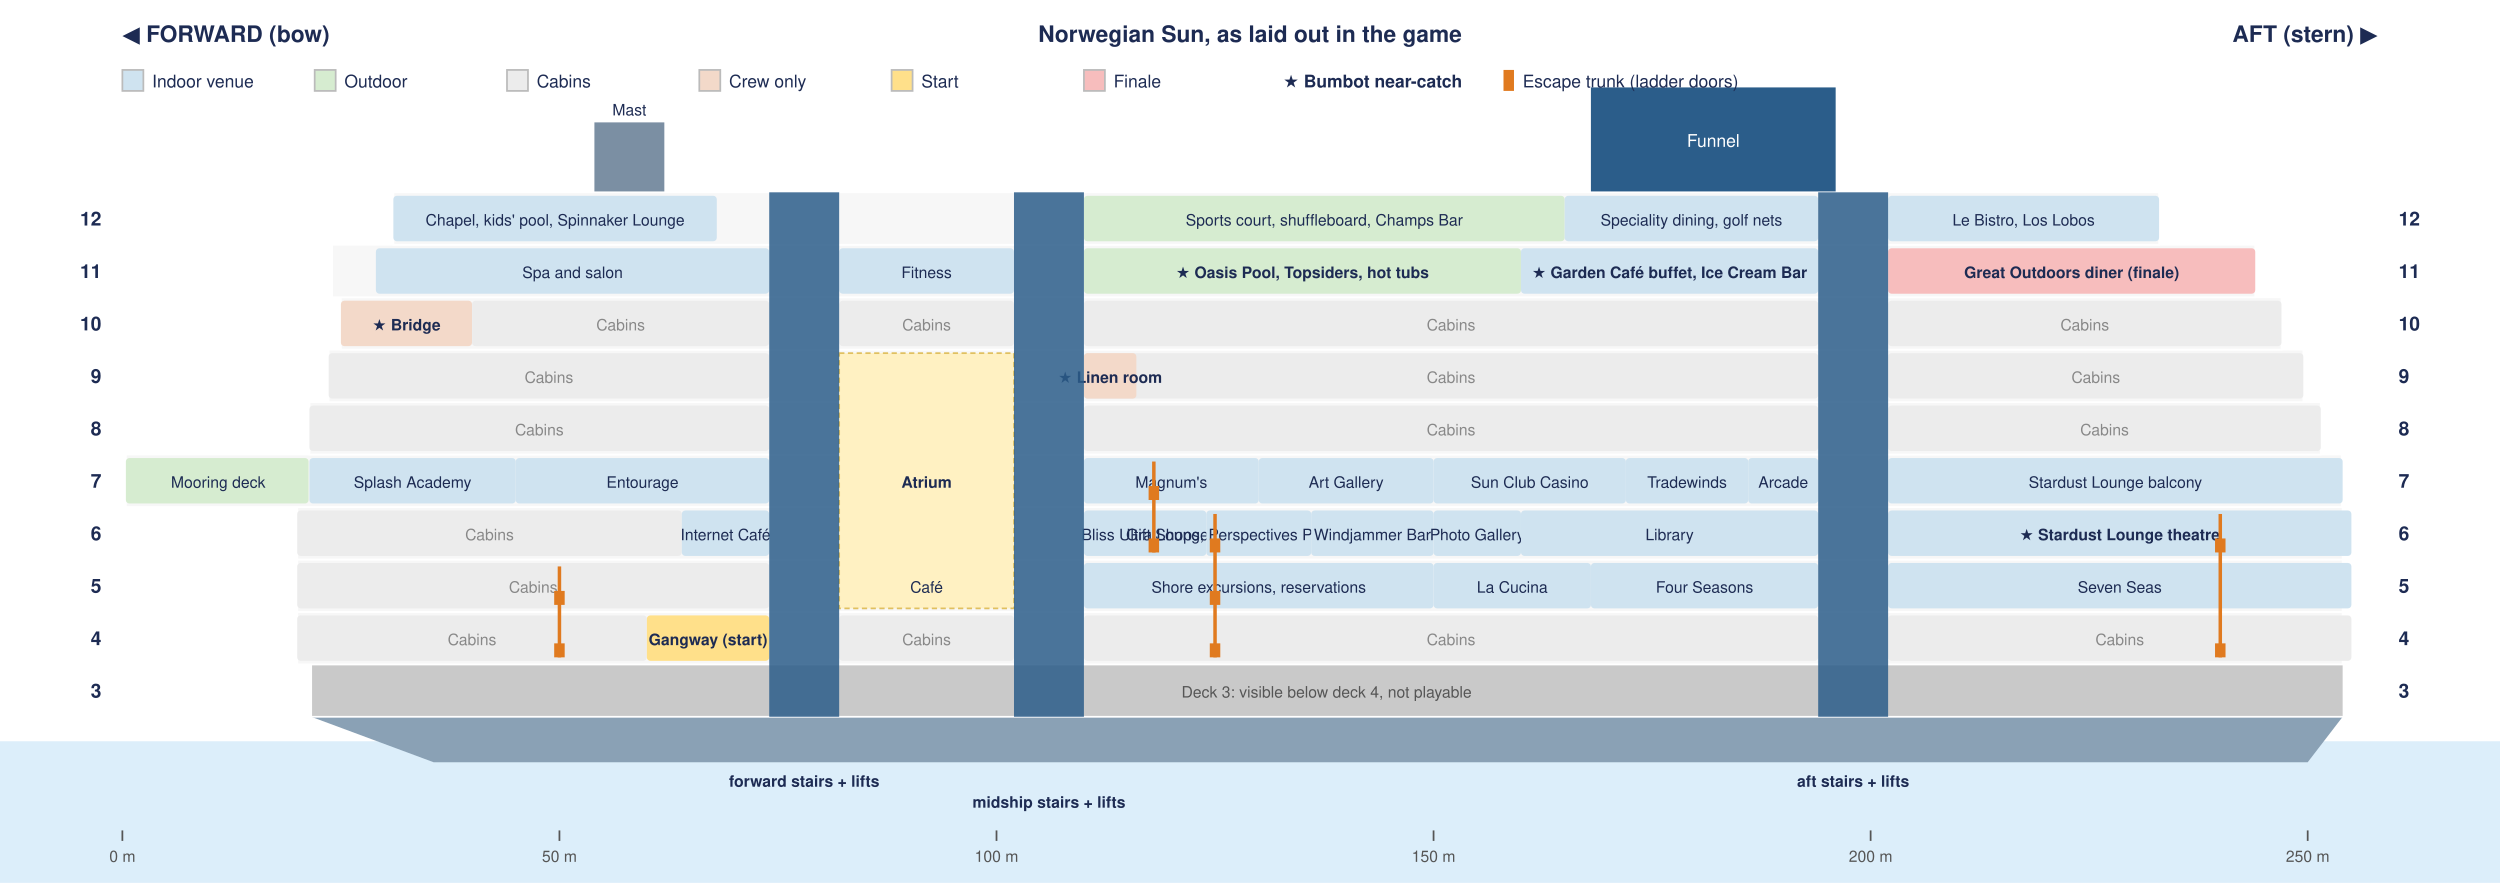
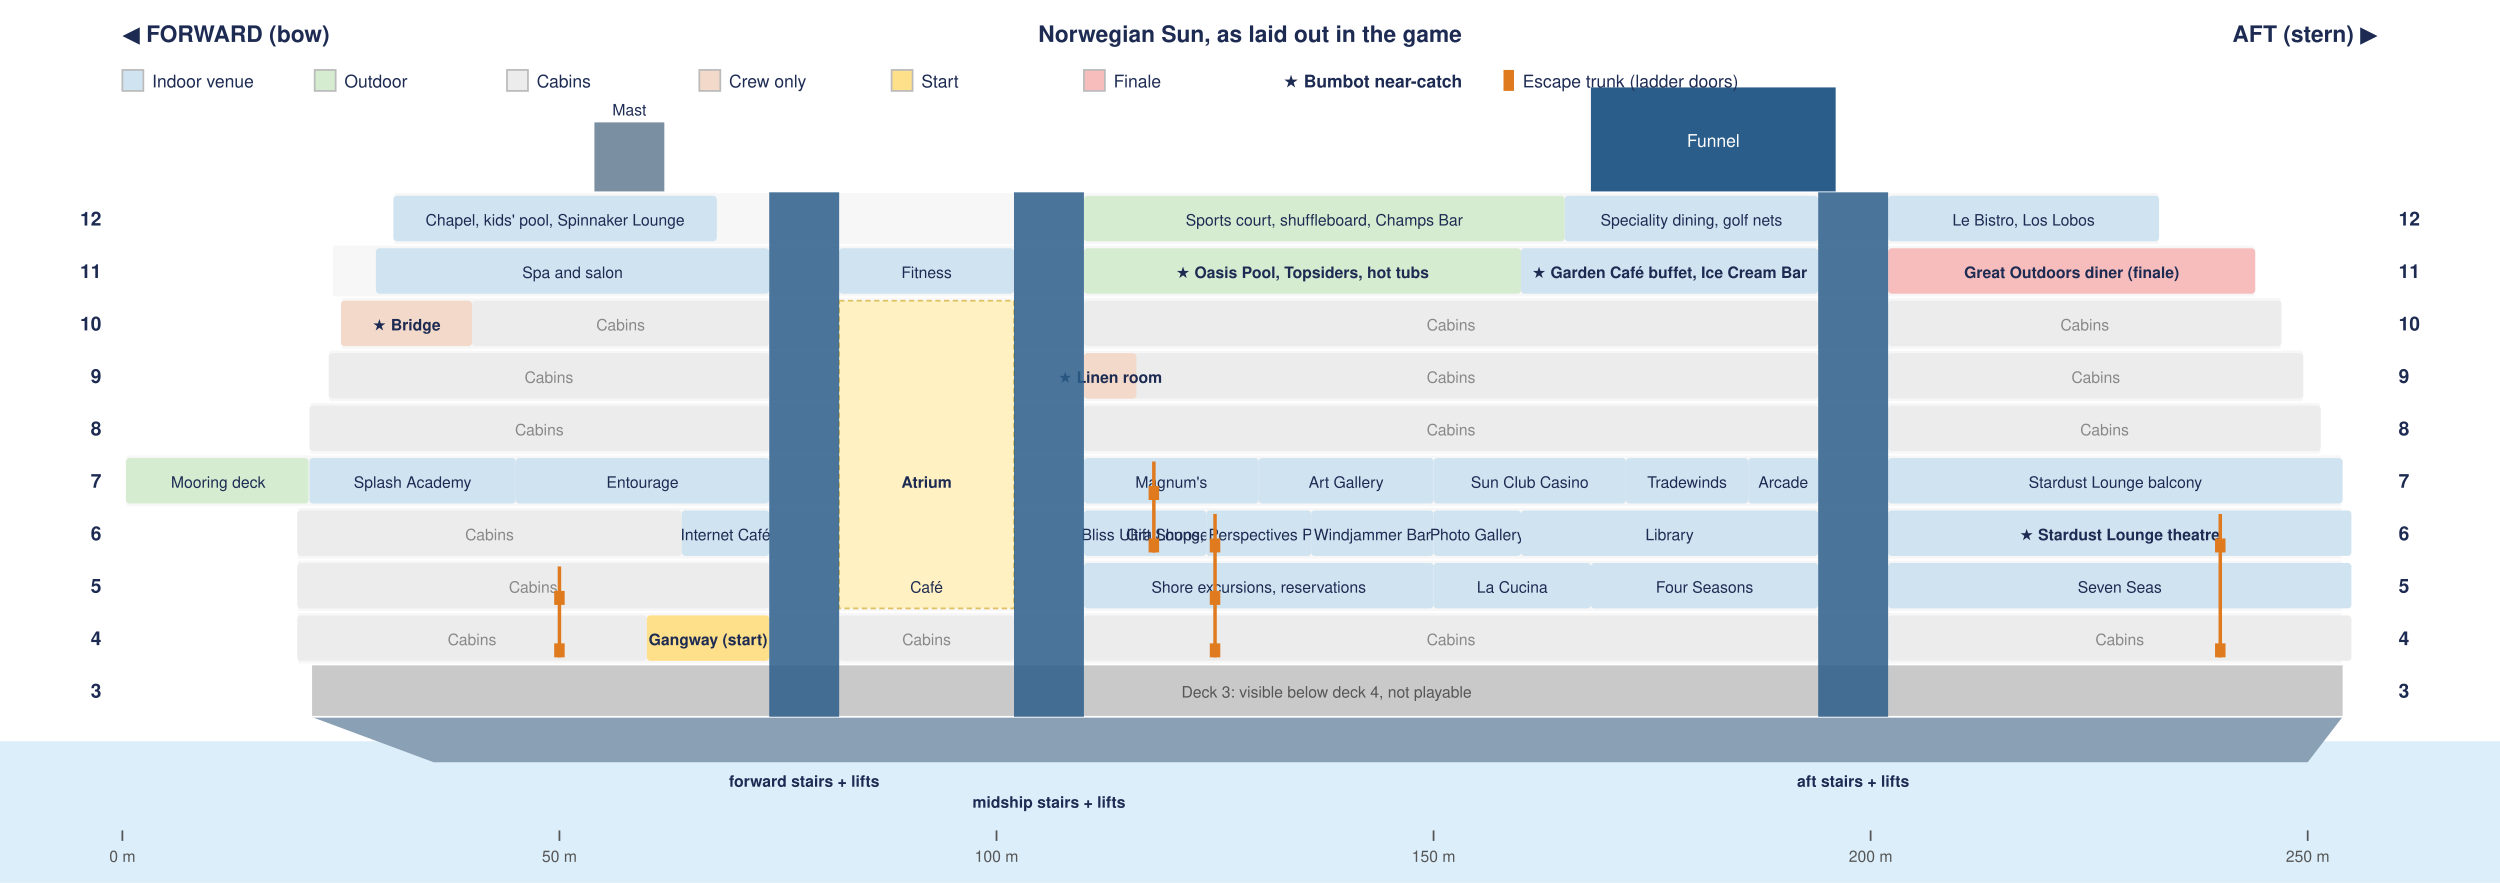
<svg xmlns="http://www.w3.org/2000/svg" width="1430" height="505" viewBox="0 0 1430 505" font-family="Helvetica, Arial, sans-serif">
  <rect width="1430" height="505" fill="#ffffff" />
  <rect x="0" y="424" width="1430" height="81" fill="#dceefa" />
  <polygon points="178,410 1340,410 1320,436 248,436" fill="#8aa1b5" />
  <rect x="910" y="50" width="140" height="60" fill="#2b5d8a" />
  <text x="980.0" y="84.0" font-size="10" text-anchor="middle" fill="#ffffff" font-weight="normal">Funnel</text>
  <rect x="340" y="70" width="40" height="40" fill="#7b8fa3" />
  <text x="360.0" y="66.0" font-size="9" text-anchor="middle" fill="#1d2b53" font-weight="normal">Mast</text>
  <rect x="178" y="380" width="1162.5" height="30" fill="#c9c9c9" stroke="#ffffff" />
  <text x="758.8" y="399.0" font-size="9" text-anchor="middle" fill="#555555" font-weight="normal">Deck 3: visible below deck 4, not playable</text>
  <text x="58.0" y="399.0" font-size="11" text-anchor="end" fill="#1d2b53" font-weight="bold">3</text>
  <text x="1372.0" y="399.0" font-size="11" text-anchor="start" fill="#1d2b53" font-weight="bold">3</text>
  <rect x="170" y="350" width="1170" height="30" fill="#f7f7f7" stroke="#ffffff" />
  <text x="58.0" y="369.0" font-size="11" text-anchor="end" fill="#1d2b53" font-weight="bold">4</text>
  <text x="1372.0" y="369.0" font-size="11" text-anchor="start" fill="#1d2b53" font-weight="bold">4</text>
  <rect x="170" y="320" width="1170" height="30" fill="#f7f7f7" stroke="#ffffff" />
  <text x="58.0" y="339.0" font-size="11" text-anchor="end" fill="#1d2b53" font-weight="bold">5</text>
  <text x="1372.0" y="339.0" font-size="11" text-anchor="start" fill="#1d2b53" font-weight="bold">5</text>
  <rect x="170" y="290" width="1170" height="30" fill="#f7f7f7" stroke="#ffffff" />
  <text x="58.0" y="309.0" font-size="11" text-anchor="end" fill="#1d2b53" font-weight="bold">6</text>
  <text x="1372.0" y="309.0" font-size="11" text-anchor="start" fill="#1d2b53" font-weight="bold">6</text>
  <rect x="72" y="260" width="1267.5" height="30" fill="#f7f7f7" stroke="#ffffff" />
  <text x="58.0" y="279.0" font-size="11" text-anchor="end" fill="#1d2b53" font-weight="bold">7</text>
  <text x="1372.0" y="279.0" font-size="11" text-anchor="start" fill="#1d2b53" font-weight="bold">7</text>
  <rect x="177" y="230" width="1150.5" height="30" fill="#f7f7f7" stroke="#ffffff" />
  <text x="58.0" y="249.0" font-size="11" text-anchor="end" fill="#1d2b53" font-weight="bold">8</text>
  <text x="1372.0" y="249.0" font-size="11" text-anchor="start" fill="#1d2b53" font-weight="bold">8</text>
  <rect x="188" y="200" width="1129.5" height="30" fill="#f7f7f7" stroke="#ffffff" />
  <text x="58.0" y="219.0" font-size="11" text-anchor="end" fill="#1d2b53" font-weight="bold">9</text>
  <text x="1372.0" y="219.0" font-size="11" text-anchor="start" fill="#1d2b53" font-weight="bold">9</text>
  <rect x="195" y="170" width="1110" height="30" fill="#f7f7f7" stroke="#ffffff" />
  <text x="58.0" y="189.0" font-size="11" text-anchor="end" fill="#1d2b53" font-weight="bold">10</text>
  <text x="1372.0" y="189.0" font-size="11" text-anchor="start" fill="#1d2b53" font-weight="bold">10</text>
  <rect x="190" y="140" width="1100" height="30" fill="#f7f7f7" stroke="#ffffff" />
  <text x="58.0" y="159.0" font-size="11" text-anchor="end" fill="#1d2b53" font-weight="bold">11</text>
  <text x="1372.0" y="159.0" font-size="11" text-anchor="start" fill="#1d2b53" font-weight="bold">11</text>
  <rect x="225" y="110" width="1010" height="30" fill="#f7f7f7" stroke="#ffffff" />
  <text x="58.0" y="129.0" font-size="11" text-anchor="end" fill="#1d2b53" font-weight="bold">12</text>
  <text x="1372.0" y="129.0" font-size="11" text-anchor="start" fill="#1d2b53" font-weight="bold">12</text>
  <rect x="225" y="112" width="185" height="26" rx="2" fill="#cfe3f0" />
  <text x="317.5" y="129.0" font-size="9" text-anchor="middle" fill="#1d2b53" font-weight="normal">Chapel, kids' pool, Spinnaker Lounge</text>
  <rect x="620" y="112" width="275" height="26" rx="2" fill="#d6ecd0" />
  <text x="757.5" y="129.0" font-size="9" text-anchor="middle" fill="#1d2b53" font-weight="normal">Sports court, shuffleboard, Champs Bar</text>
  <rect x="895" y="112" width="145" height="26" rx="2" fill="#cfe3f0" />
  <text x="967.5" y="129.0" font-size="9" text-anchor="middle" fill="#1d2b53" font-weight="normal">Speciality dining, golf nets</text>
  <rect x="1080" y="112" width="155" height="26" rx="2" fill="#cfe3f0" />
  <text x="1157.5" y="129.0" font-size="9" text-anchor="middle" fill="#1d2b53" font-weight="normal">Le Bistro, Los Lobos</text>
  <rect x="215" y="142" width="225" height="26" rx="2" fill="#cfe3f0" />
  <text x="327.5" y="159.0" font-size="9" text-anchor="middle" fill="#1d2b53" font-weight="normal">Spa and salon</text>
  <rect x="480" y="142" width="100" height="26" rx="2" fill="#cfe3f0" />
  <text x="530.0" y="159.0" font-size="9" text-anchor="middle" fill="#1d2b53" font-weight="normal">Fitness</text>
  <rect x="620" y="142" width="250" height="26" rx="2" fill="#d6ecd0" />
  <text x="745.0" y="159.0" font-size="9" text-anchor="middle" fill="#1d2b53" font-weight="bold">★ Oasis Pool, Topsiders, hot tubs</text>
  <rect x="870" y="142" width="170" height="26" rx="2" fill="#cfe3f0" />
  <text x="955.0" y="159.0" font-size="9" text-anchor="middle" fill="#1d2b53" font-weight="bold">★ Garden Café buffet, Ice Cream Bar</text>
  <rect x="1080" y="142" width="210" height="26" rx="2" fill="#f7bdbd" />
  <text x="1185.0" y="159.0" font-size="9" text-anchor="middle" fill="#1d2b53" font-weight="bold">Great Outdoors diner (finale)</text>
  <rect x="195" y="172" width="75" height="26" rx="2" fill="#f3d9c9" />
  <text x="232.5" y="189.0" font-size="9" text-anchor="middle" fill="#1d2b53" font-weight="bold">★ Bridge</text>
  <rect x="270" y="172" width="170" height="26" rx="2" fill="#ececec" />
  <text x="355.0" y="189.0" font-size="9" text-anchor="middle" fill="#888888" font-weight="normal">Cabins</text>
-   <rect x="480" y="172" width="100" height="26" rx="2" fill="#ececec" />
-   <text x="530.0" y="189.0" font-size="9" text-anchor="middle" fill="#888888" font-weight="normal">Cabins</text>
  <rect x="620" y="172" width="420" height="26" rx="2" fill="#ececec" />
  <text x="830.0" y="189.0" font-size="9" text-anchor="middle" fill="#888888" font-weight="normal">Cabins</text>
  <rect x="1080" y="172" width="225" height="26" rx="2" fill="#ececec" />
  <text x="1192.5" y="189.0" font-size="9" text-anchor="middle" fill="#888888" font-weight="normal">Cabins</text>
  <rect x="188" y="202" width="252.0" height="26" rx="2" fill="#ececec" />
  <text x="314.0" y="219.0" font-size="9" text-anchor="middle" fill="#888888" font-weight="normal">Cabins</text>
  <rect x="620" y="202" width="420" height="26" rx="2" fill="#ececec" />
  <text x="830.0" y="219.0" font-size="9" text-anchor="middle" fill="#888888" font-weight="normal">Cabins</text>
  <rect x="1080" y="202" width="237.5" height="26" rx="2" fill="#ececec" />
  <text x="1198.8" y="219.0" font-size="9" text-anchor="middle" fill="#888888" font-weight="normal">Cabins</text>
  <rect x="177" y="232" width="263.0" height="26" rx="2" fill="#ececec" />
  <text x="308.5" y="249.0" font-size="9" text-anchor="middle" fill="#888888" font-weight="normal">Cabins</text>
  <rect x="620" y="232" width="420" height="26" rx="2" fill="#ececec" />
  <text x="830.0" y="249.0" font-size="9" text-anchor="middle" fill="#888888" font-weight="normal">Cabins</text>
  <rect x="1080" y="232" width="247.5" height="26" rx="2" fill="#ececec" />
  <text x="1203.8" y="249.0" font-size="9" text-anchor="middle" fill="#888888" font-weight="normal">Cabins</text>
  <rect x="72" y="262" width="104.5" height="26" rx="2" fill="#d6ecd0" />
  <text x="124.8" y="279.0" font-size="9" text-anchor="middle" fill="#1d2b53" font-weight="normal">Mooring deck</text>
  <rect x="177" y="262" width="118.0" height="26" rx="2" fill="#cfe3f0" />
  <text x="236.0" y="279.0" font-size="9" text-anchor="middle" fill="#1d2b53" font-weight="normal">Splash Academy</text>
  <rect x="295" y="262" width="145" height="26" rx="2" fill="#cfe3f0" />
  <text x="367.5" y="279.0" font-size="9" text-anchor="middle" fill="#1d2b53" font-weight="normal">Entourage</text>
  <rect x="620" y="262" width="100" height="26" rx="2" fill="#cfe3f0" />
  <text x="670.0" y="279.0" font-size="9" text-anchor="middle" fill="#1d2b53" font-weight="normal">Magnum's</text>
  <rect x="720" y="262" width="100" height="26" rx="2" fill="#cfe3f0" />
  <text x="770.0" y="279.0" font-size="9" text-anchor="middle" fill="#1d2b53" font-weight="normal">Art Gallery</text>
  <rect x="820" y="262" width="110" height="26" rx="2" fill="#cfe3f0" />
  <text x="875.0" y="279.0" font-size="9" text-anchor="middle" fill="#1d2b53" font-weight="normal">Sun Club Casino</text>
  <rect x="930" y="262" width="70" height="26" rx="2" fill="#cfe3f0" />
  <text x="965.0" y="279.0" font-size="9" text-anchor="middle" fill="#1d2b53" font-weight="normal">Tradewinds</text>
  <rect x="1000" y="262" width="40" height="26" rx="2" fill="#cfe3f0" />
  <text x="1020.0" y="279.0" font-size="9" text-anchor="middle" fill="#1d2b53" font-weight="normal">Arcade</text>
  <rect x="1080" y="262" width="260" height="26" rx="2" fill="#cfe3f0" />
  <text x="1210.0" y="279.0" font-size="9" text-anchor="middle" fill="#1d2b53" font-weight="normal">Stardust Lounge balcony</text>
  <rect x="170" y="292" width="220" height="26" rx="2" fill="#ececec" />
  <text x="280.0" y="309.0" font-size="9" text-anchor="middle" fill="#888888" font-weight="normal">Cabins</text>
  <rect x="390" y="292" width="50" height="26" rx="2" fill="#cfe3f0" />
  <text x="415.0" y="309.0" font-size="9" text-anchor="middle" fill="#1d2b53" font-weight="normal">Internet Café</text>
  <rect x="620" y="292" width="70" height="26" rx="2" fill="#cfe3f0" />
  <text x="655.0" y="309.0" font-size="9" text-anchor="middle" fill="#1d2b53" font-weight="normal">Bliss Ultra Lounge</text>
  <rect x="690" y="292" width="60" height="26" rx="2" fill="#cfe3f0" />
  <text x="720.0" y="309.0" font-size="9" text-anchor="middle" fill="#1d2b53" font-weight="normal">Gift Shops, Perspectives Photo Studio</text>
  <rect x="750" y="292" width="70" height="26" rx="2" fill="#cfe3f0" />
  <text x="785.0" y="309.0" font-size="9" text-anchor="middle" fill="#1d2b53" font-weight="normal">Windjammer Bar</text>
  <rect x="820" y="292" width="50" height="26" rx="2" fill="#cfe3f0" />
  <text x="845.0" y="309.0" font-size="9" text-anchor="middle" fill="#1d2b53" font-weight="normal">Photo Gallery</text>
  <rect x="870" y="292" width="170" height="26" rx="2" fill="#cfe3f0" />
  <text x="955.0" y="309.0" font-size="9" text-anchor="middle" fill="#1d2b53" font-weight="normal">Library</text>
  <rect x="1080" y="292" width="265" height="26" rx="2" fill="#cfe3f0" />
  <text x="1212.5" y="309.0" font-size="9" text-anchor="middle" fill="#1d2b53" font-weight="bold">★ Stardust Lounge theatre</text>
  <rect x="170" y="322" width="270" height="26" rx="2" fill="#ececec" />
  <text x="305.0" y="339.0" font-size="9" text-anchor="middle" fill="#888888" font-weight="normal">Cabins</text>
  <rect x="620" y="322" width="200" height="26" rx="2" fill="#cfe3f0" />
  <text x="720.0" y="339.0" font-size="9" text-anchor="middle" fill="#1d2b53" font-weight="normal">Shore excursions, reservations</text>
  <rect x="820" y="322" width="90" height="26" rx="2" fill="#cfe3f0" />
  <text x="865.0" y="339.0" font-size="9" text-anchor="middle" fill="#1d2b53" font-weight="normal">La Cucina</text>
  <rect x="910" y="322" width="130" height="26" rx="2" fill="#cfe3f0" />
  <text x="975.0" y="339.0" font-size="9" text-anchor="middle" fill="#1d2b53" font-weight="normal">Four Seasons</text>
  <rect x="1080" y="322" width="265" height="26" rx="2" fill="#cfe3f0" />
  <text x="1212.5" y="339.0" font-size="9" text-anchor="middle" fill="#1d2b53" font-weight="normal">Seven Seas</text>
  <rect x="170" y="352" width="200" height="26" rx="2" fill="#ececec" />
  <text x="270.0" y="369.0" font-size="9" text-anchor="middle" fill="#888888" font-weight="normal">Cabins</text>
  <rect x="370" y="352" width="70" height="26" rx="2" fill="#ffe08a" />
  <text x="405.0" y="369.0" font-size="9" text-anchor="middle" fill="#1d2b53" font-weight="bold">Gangway (start)</text>
  <rect x="480" y="352" width="100" height="26" rx="2" fill="#ececec" />
  <text x="530.0" y="369.0" font-size="9" text-anchor="middle" fill="#888888" font-weight="normal">Cabins</text>
  <rect x="620" y="352" width="420" height="26" rx="2" fill="#ececec" />
  <text x="830.0" y="369.0" font-size="9" text-anchor="middle" fill="#888888" font-weight="normal">Cabins</text>
  <rect x="1080" y="352" width="265" height="26" rx="2" fill="#ececec" />
  <text x="1212.5" y="369.0" font-size="9" text-anchor="middle" fill="#888888" font-weight="normal">Cabins</text>
  <rect x="620" y="202" width="30" height="26" rx="2" fill="#f3d9c9" />
  <text x="635.0" y="219.0" font-size="9" text-anchor="middle" fill="#1d2b53" font-weight="bold">★ Linen room</text>
-   <rect x="480" y="202" width="100" height="146" fill="#fff1c2" stroke="#e0c060" stroke-dasharray="3,2" />
+   <rect x="480" y="172" width="100" height="176" fill="#fff1c2" stroke="#e0c060" stroke-dasharray="3,2" />
  <text x="530.0" y="279.0" font-size="9" text-anchor="middle" fill="#1d2b53" font-weight="bold">Atrium</text>
  <text x="530.0" y="339.0" font-size="9" text-anchor="middle" fill="#1d2b53" font-weight="normal">Café</text>
  <rect x="440" y="110" width="40" height="300" fill="#2b5d8a" opacity="0.85" />
  <text x="460.0" y="450.0" font-size="9" text-anchor="middle" fill="#1d2b53" font-weight="bold">forward stairs + lifts</text>
  <rect x="580" y="110" width="40" height="300" fill="#2b5d8a" opacity="0.85" />
  <text x="600.0" y="462.0" font-size="9" text-anchor="middle" fill="#1d2b53" font-weight="bold">midship stairs + lifts</text>
  <rect x="1040" y="110" width="40" height="300" fill="#2b5d8a" opacity="0.85" />
  <text x="1060.0" y="450.0" font-size="9" text-anchor="middle" fill="#1d2b53" font-weight="bold">aft stairs + lifts</text>
  <line x1="320.0" y1="324" x2="320.0" y2="376" stroke="#e07a1f" stroke-width="2" />
  <rect x="317.0" y="368" width="6" height="8" fill="#e07a1f" />
  <rect x="317.0" y="338" width="6" height="8" fill="#e07a1f" />
  <line x1="695.0" y1="294" x2="695.0" y2="376" stroke="#e07a1f" stroke-width="2" />
  <rect x="692.0" y="368" width="6" height="8" fill="#e07a1f" />
  <rect x="692.0" y="338" width="6" height="8" fill="#e07a1f" />
  <rect x="692.0" y="308" width="6" height="8" fill="#e07a1f" />
  <line x1="1270.0" y1="294" x2="1270.0" y2="376" stroke="#e07a1f" stroke-width="2" />
  <rect x="1267.0" y="368" width="6" height="8" fill="#e07a1f" />
  <rect x="1267.0" y="308" width="6" height="8" fill="#e07a1f" />
  <line x1="660.0" y1="264" x2="660.0" y2="316" stroke="#e07a1f" stroke-width="2" />
  <rect x="657.0" y="308" width="6" height="8" fill="#e07a1f" />
  <rect x="657.0" y="278" width="6" height="8" fill="#e07a1f" />
  <text x="70.0" y="24.0" font-size="13" text-anchor="start" fill="#1d2b53" font-weight="bold">◀ FORWARD (bow)</text>
  <text x="1360.0" y="24.0" font-size="13" text-anchor="end" fill="#1d2b53" font-weight="bold">AFT (stern) ▶</text>
  <text x="715.0" y="24.0" font-size="13" text-anchor="middle" fill="#1d2b53" font-weight="bold">Norwegian Sun, as laid out in the game</text>
  <line x1="70" y1="475" x2="70" y2="481" stroke="#555" />
  <text x="70.0" y="493.0" font-size="9" text-anchor="middle" fill="#555555" font-weight="normal">0 m</text>
  <line x1="320" y1="475" x2="320" y2="481" stroke="#555" />
  <text x="320.0" y="493.0" font-size="9" text-anchor="middle" fill="#555555" font-weight="normal">50 m</text>
  <line x1="570" y1="475" x2="570" y2="481" stroke="#555" />
  <text x="570.0" y="493.0" font-size="9" text-anchor="middle" fill="#555555" font-weight="normal">100 m</text>
  <line x1="820" y1="475" x2="820" y2="481" stroke="#555" />
  <text x="820.0" y="493.0" font-size="9" text-anchor="middle" fill="#555555" font-weight="normal">150 m</text>
  <line x1="1070" y1="475" x2="1070" y2="481" stroke="#555" />
  <text x="1070.0" y="493.0" font-size="9" text-anchor="middle" fill="#555555" font-weight="normal">200 m</text>
  <line x1="1320" y1="475" x2="1320" y2="481" stroke="#555" />
  <text x="1320.0" y="493.0" font-size="9" text-anchor="middle" fill="#555555" font-weight="normal">250 m</text>
  <rect x="70" y="40" width="12" height="12" fill="#cfe3f0" stroke="#bbb" />
  <text x="87.0" y="50.0" font-size="10" text-anchor="start" fill="#1d2b53" font-weight="normal">Indoor venue</text>
  <rect x="180" y="40" width="12" height="12" fill="#d6ecd0" stroke="#bbb" />
  <text x="197.0" y="50.0" font-size="10" text-anchor="start" fill="#1d2b53" font-weight="normal">Outdoor</text>
  <rect x="290" y="40" width="12" height="12" fill="#ececec" stroke="#bbb" />
  <text x="307.0" y="50.0" font-size="10" text-anchor="start" fill="#1d2b53" font-weight="normal">Cabins</text>
  <rect x="400" y="40" width="12" height="12" fill="#f3d9c9" stroke="#bbb" />
  <text x="417.0" y="50.0" font-size="10" text-anchor="start" fill="#1d2b53" font-weight="normal">Crew only</text>
  <rect x="510" y="40" width="12" height="12" fill="#ffe08a" stroke="#bbb" />
  <text x="527.0" y="50.0" font-size="10" text-anchor="start" fill="#1d2b53" font-weight="normal">Start</text>
  <rect x="620" y="40" width="12" height="12" fill="#f7bdbd" stroke="#bbb" />
  <text x="637.0" y="50.0" font-size="10" text-anchor="start" fill="#1d2b53" font-weight="normal">Finale</text>
  <text x="734.0" y="50.0" font-size="10" text-anchor="start" fill="#1d2b53" font-weight="bold">★ Bumbot near-catch</text>
  <rect x="860" y="40" width="6" height="12" fill="#e07a1f" />
  <text x="871.0" y="50.0" font-size="10" text-anchor="start" fill="#1d2b53" font-weight="normal">Escape trunk (ladder doors)</text>
</svg>
